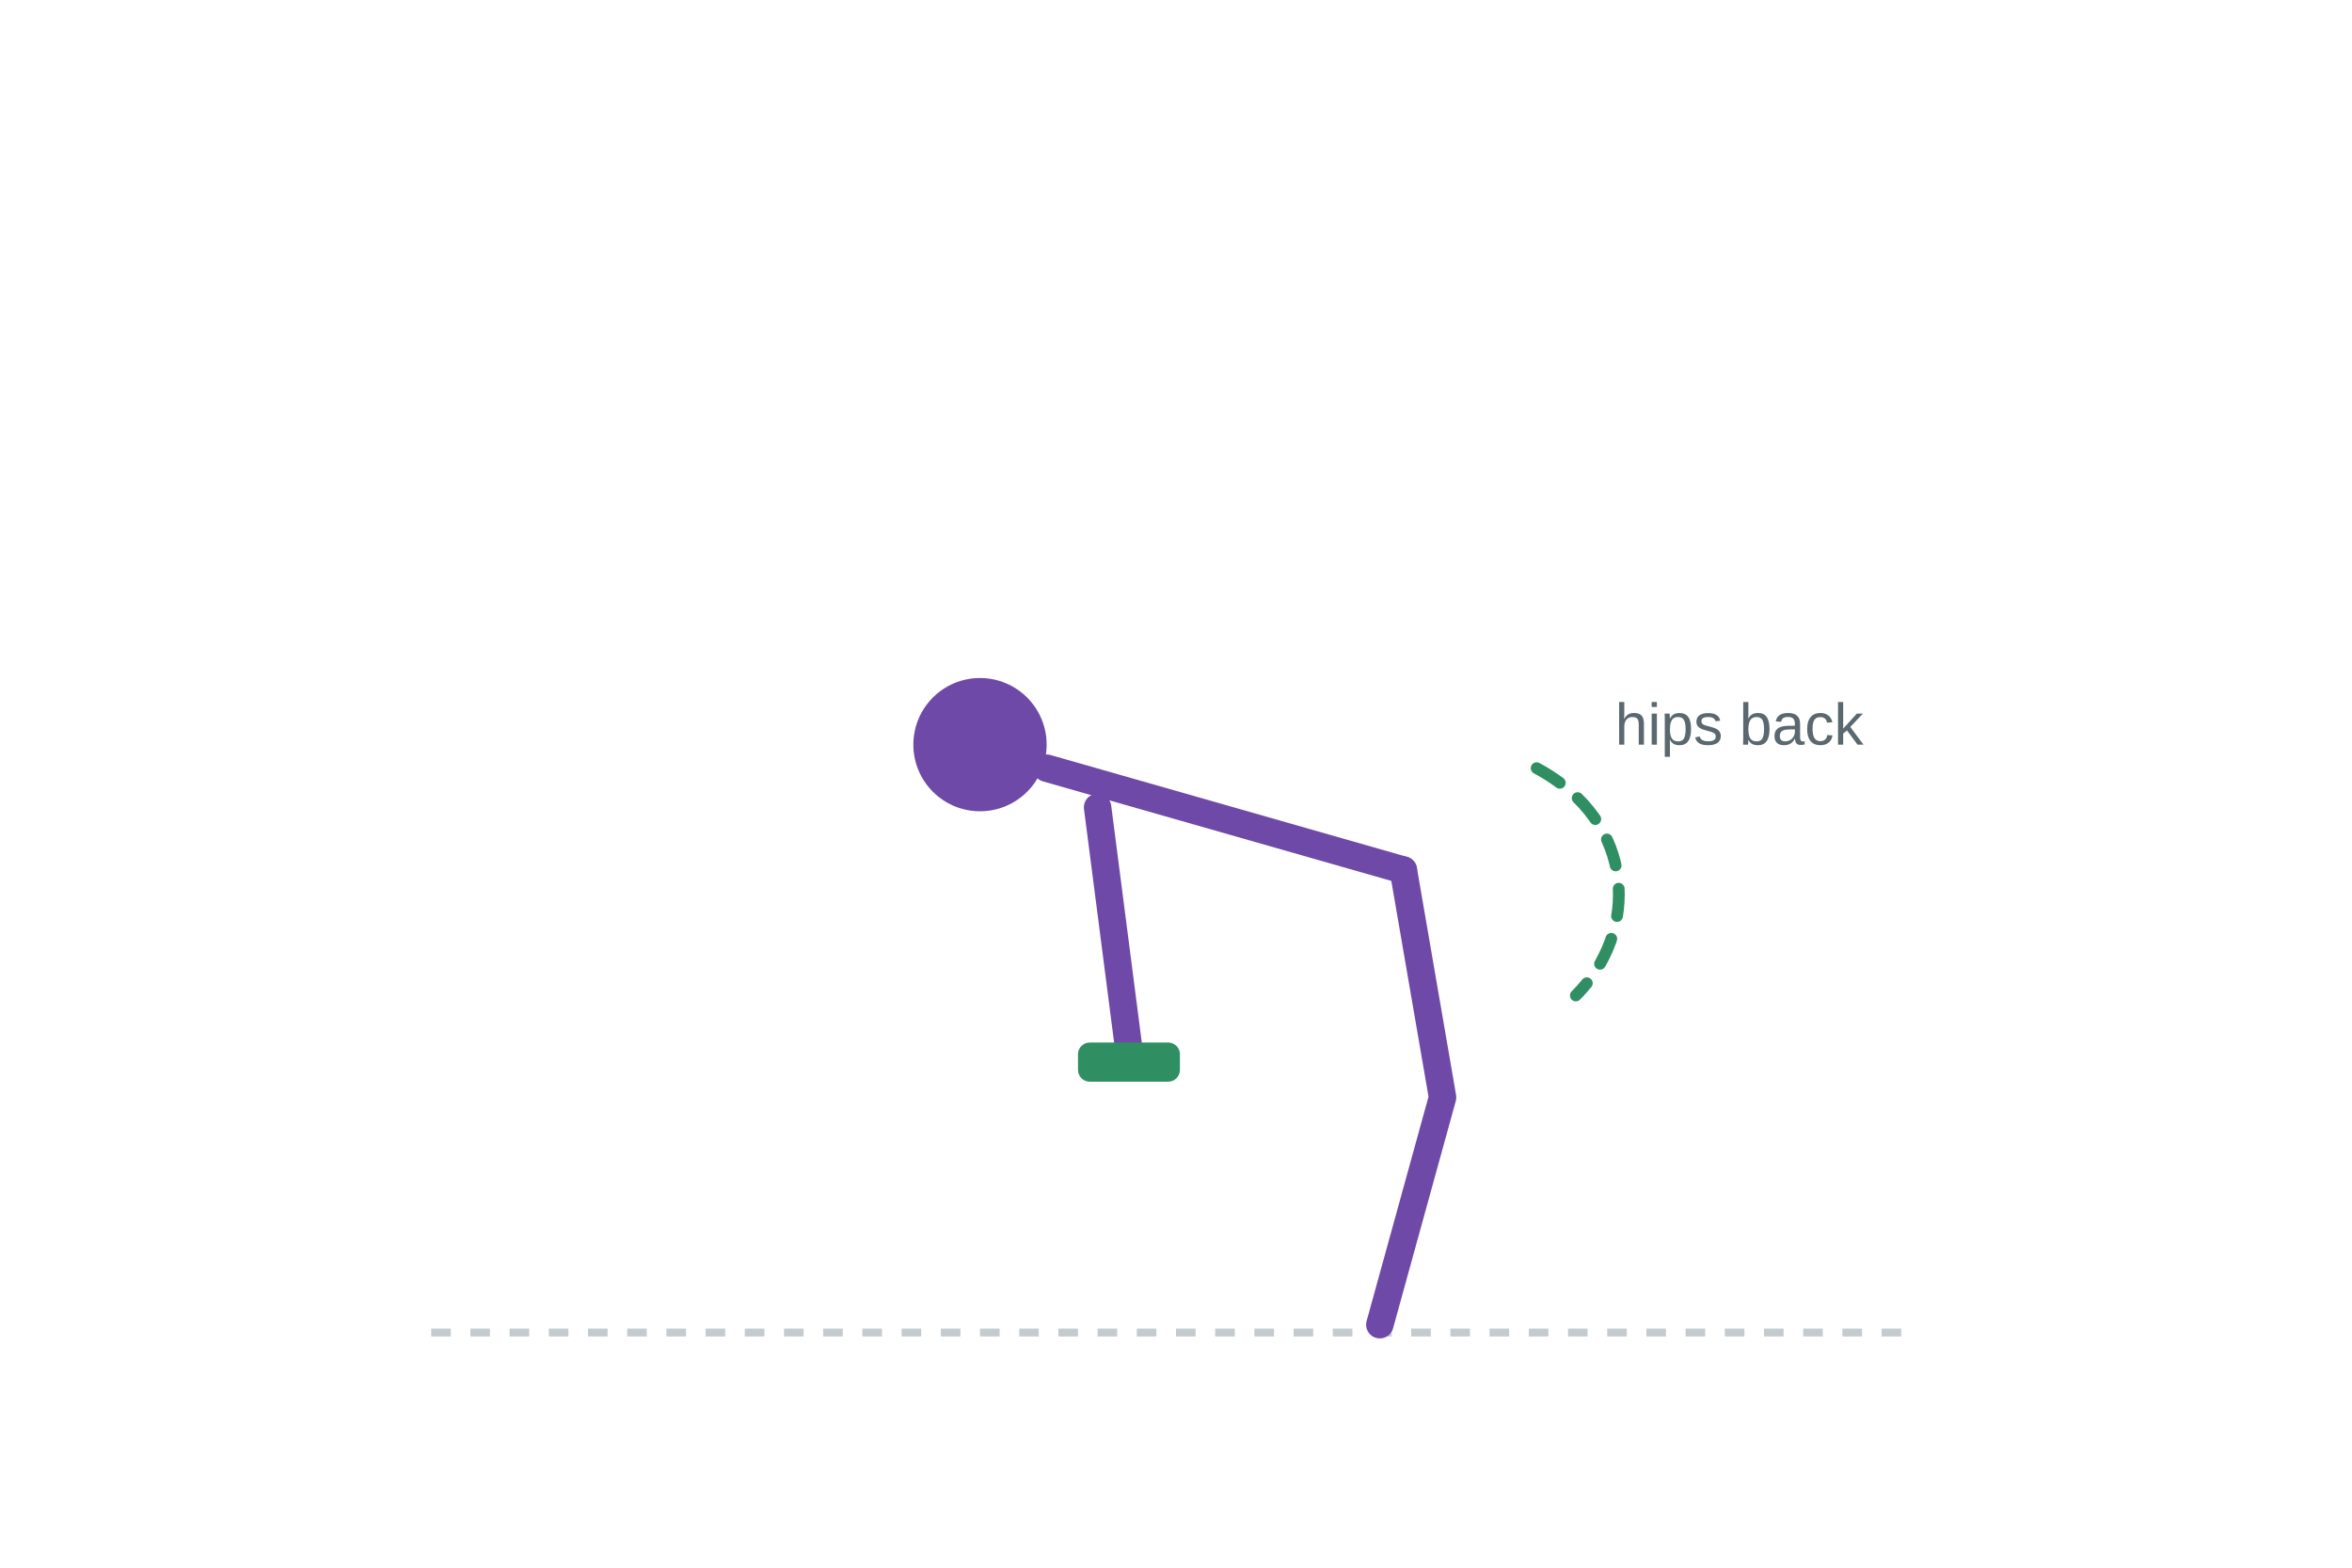
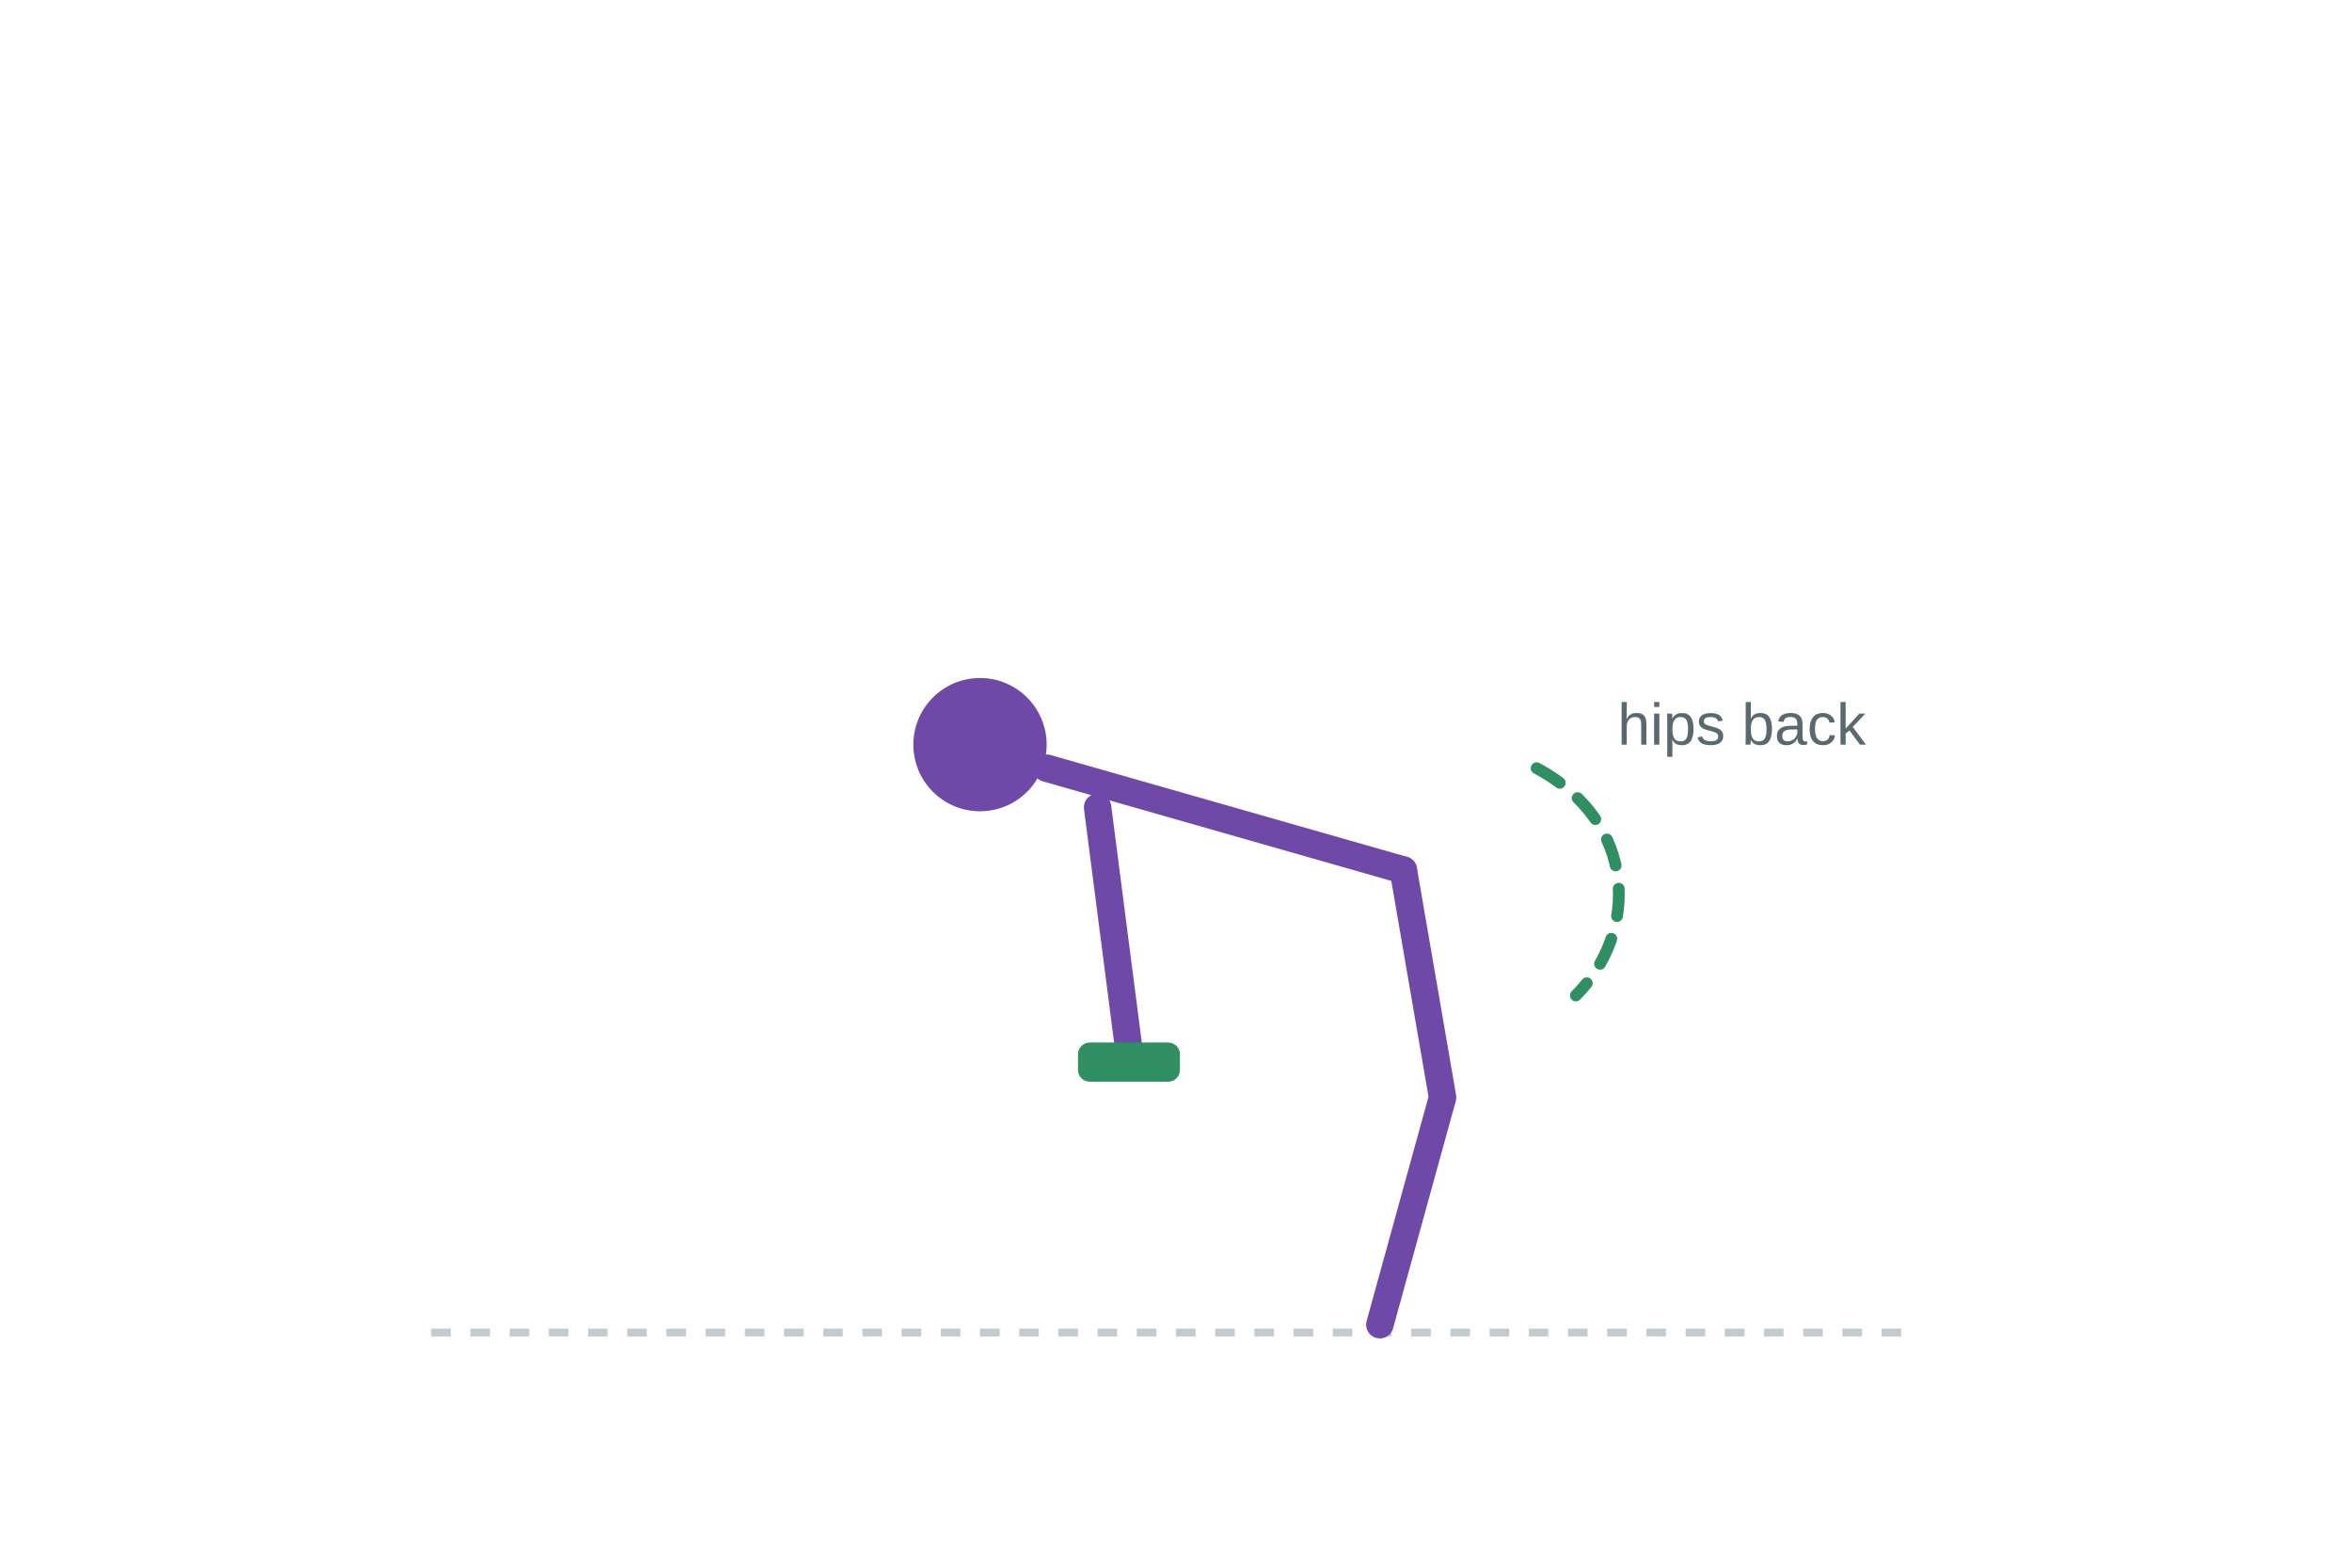
<svg xmlns="http://www.w3.org/2000/svg" viewBox="0 0 600 400" width="600" height="400" role="img">
  <style>
.ink{stroke:#14202a;fill:none;stroke-width:4;stroke-linecap:round;stroke-linejoin:round}
.fig{stroke:#6E49A8;fill:none;stroke-width:7;stroke-linecap:round;stroke-linejoin:round}
.hd{fill:#6E49A8}
.pth{stroke:#2F8F62;fill:none;stroke-width:3;stroke-dasharray:7 6;stroke-linecap:round}
.ld{fill:#2F8F62}
.lb{fill:#5a686f;font-family:system-ui,-apple-system,"Segoe UI",Arial,sans-serif;font-size:15px}
.fl{stroke:#c3cbcf;stroke-width:2;stroke-dasharray:5 5;fill:none}
@media (prefers-color-scheme:dark){
.ink{stroke:#e9eef0}.fig{stroke:#A684E0}.hd{fill:#A684E0}
.pth{stroke:#5FC894}.ld{fill:#5FC894}.lb{fill:#8d9ba2}.fl{stroke:#2f3c44}
}
</style>
  <line class="fl" x1="110" y1="340" x2="490" y2="340" />
  <circle class="hd" cx="250" cy="190" r="17" />
  <path class="fig" d="M267 196 L358 222" />
  <path class="fig" d="M358 222 L368 280 L352 338" />
  <path class="fig" d="M280 206 L288 268" />
  <rect class="ld" x="275" y="266" width="26" height="10" rx="3" />
  <path class="pth" d="M392 196 C418 210 418 238 402 254" />
-   <text class="lb" x="412" y="190">hips back</text>
+   <text class="lb" x="476" y="190" text-anchor="end">hips back</text>
</svg>
